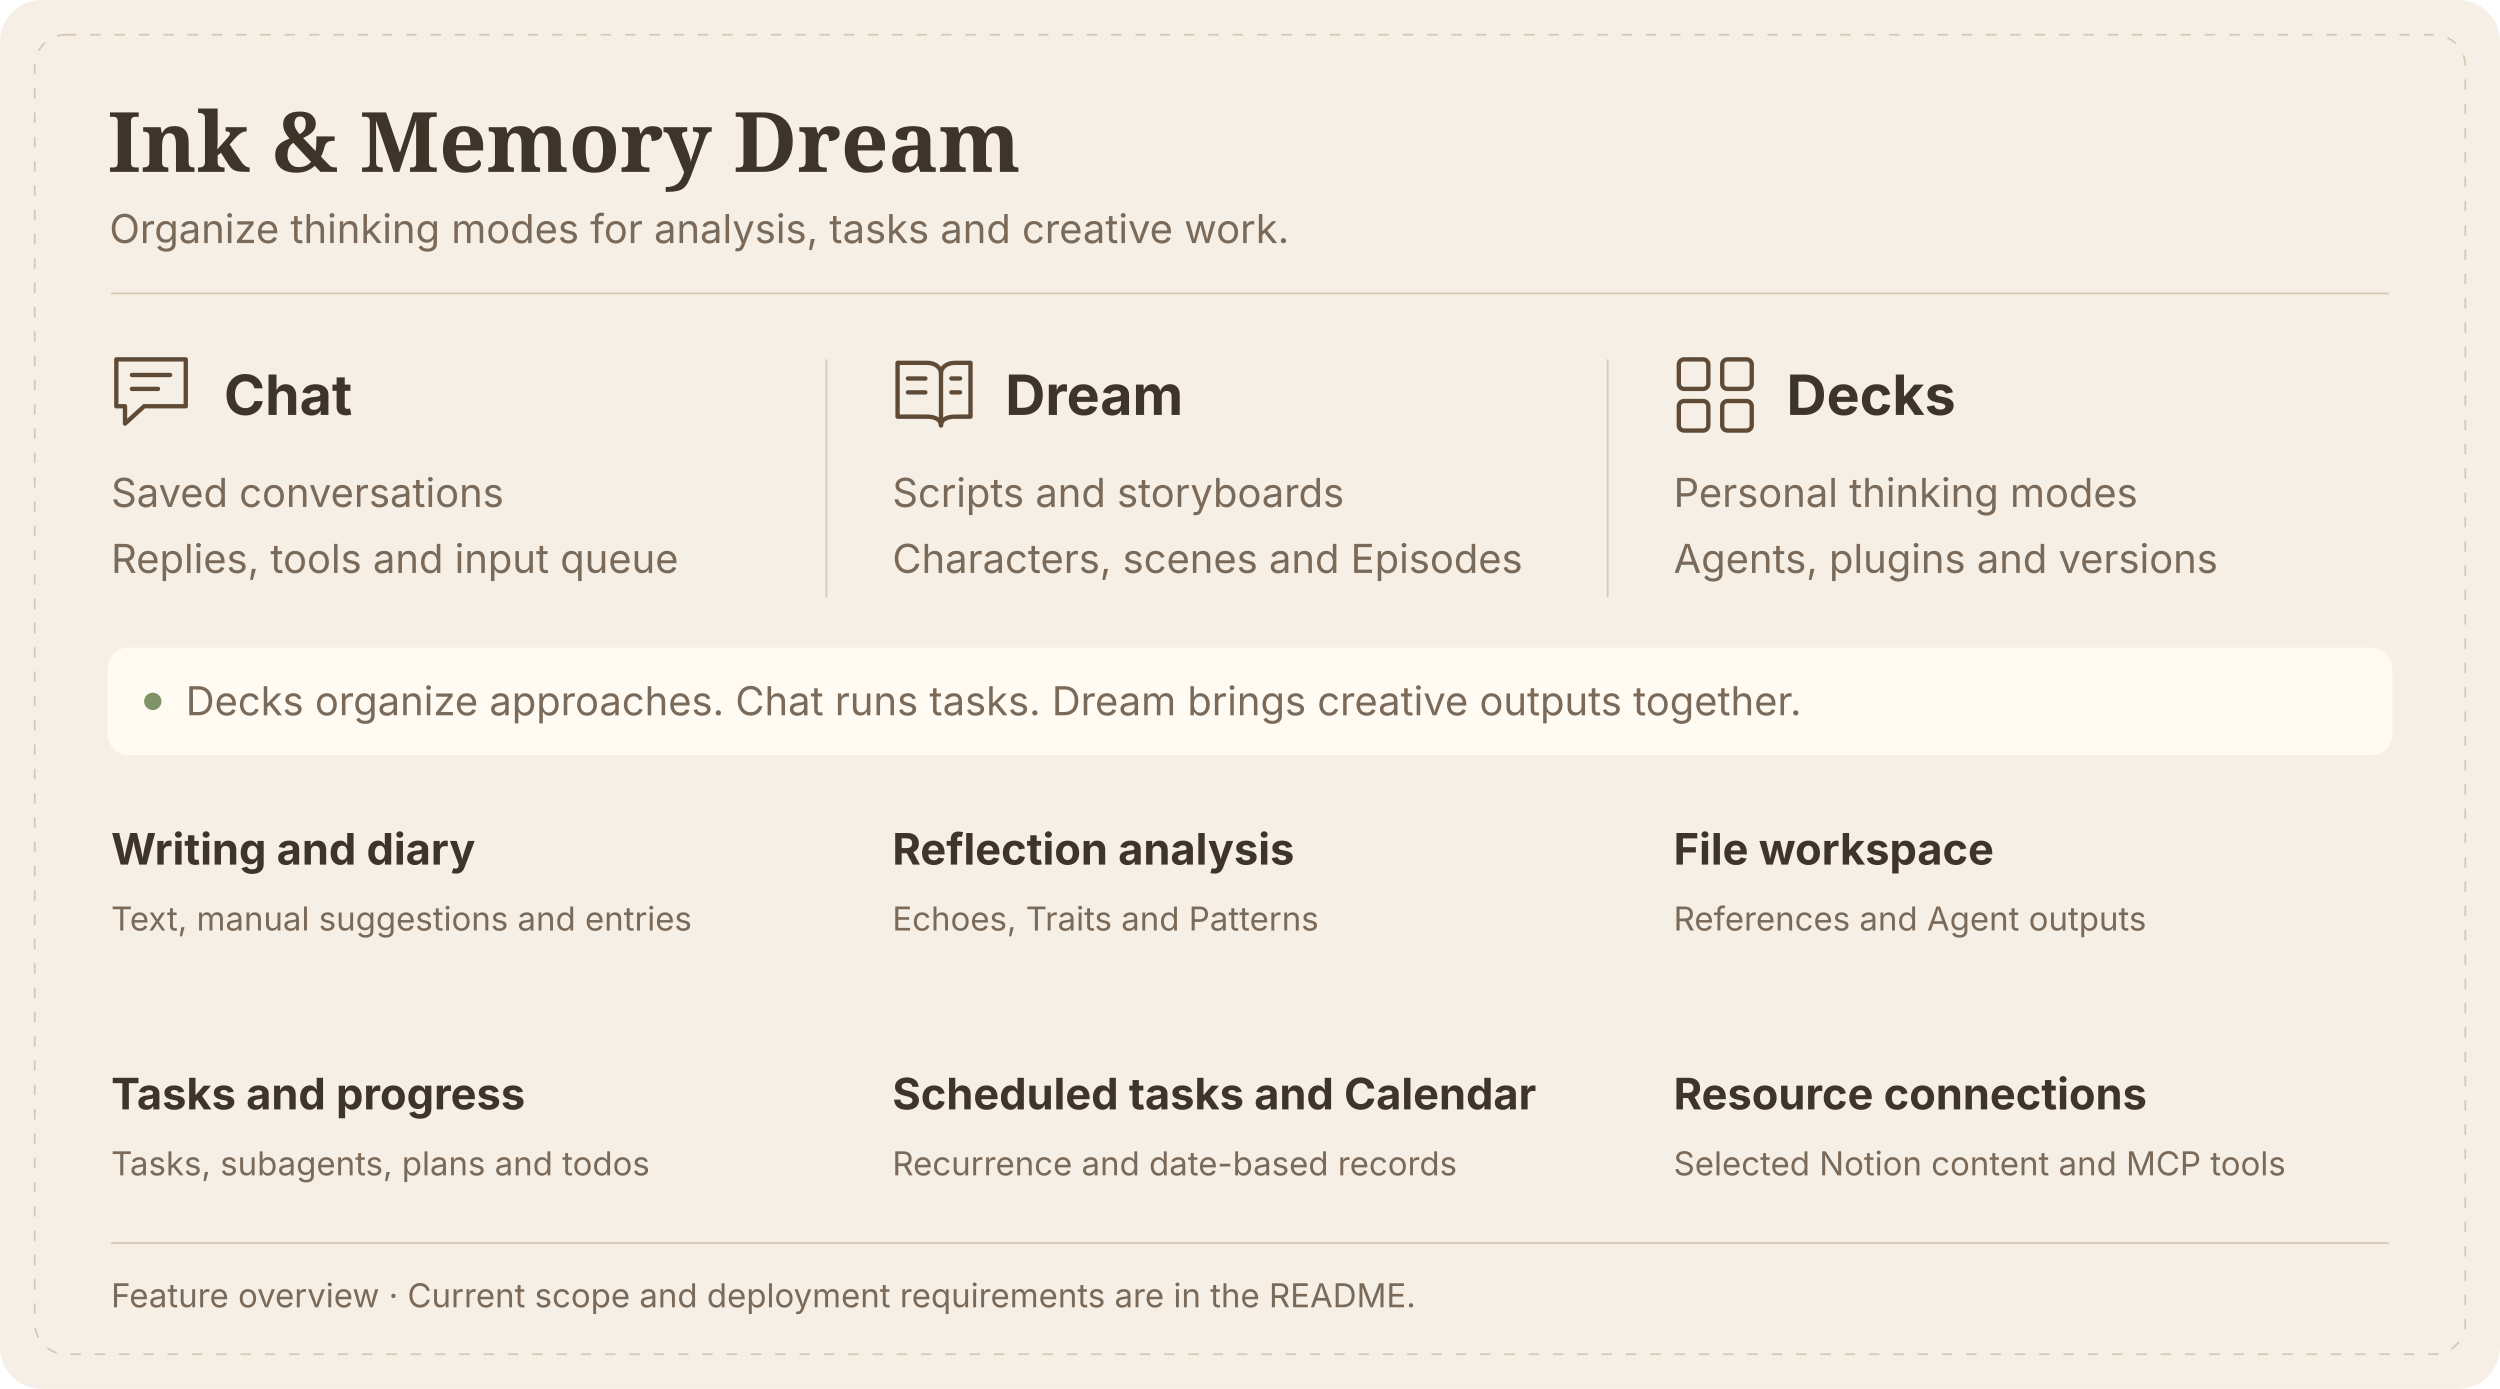
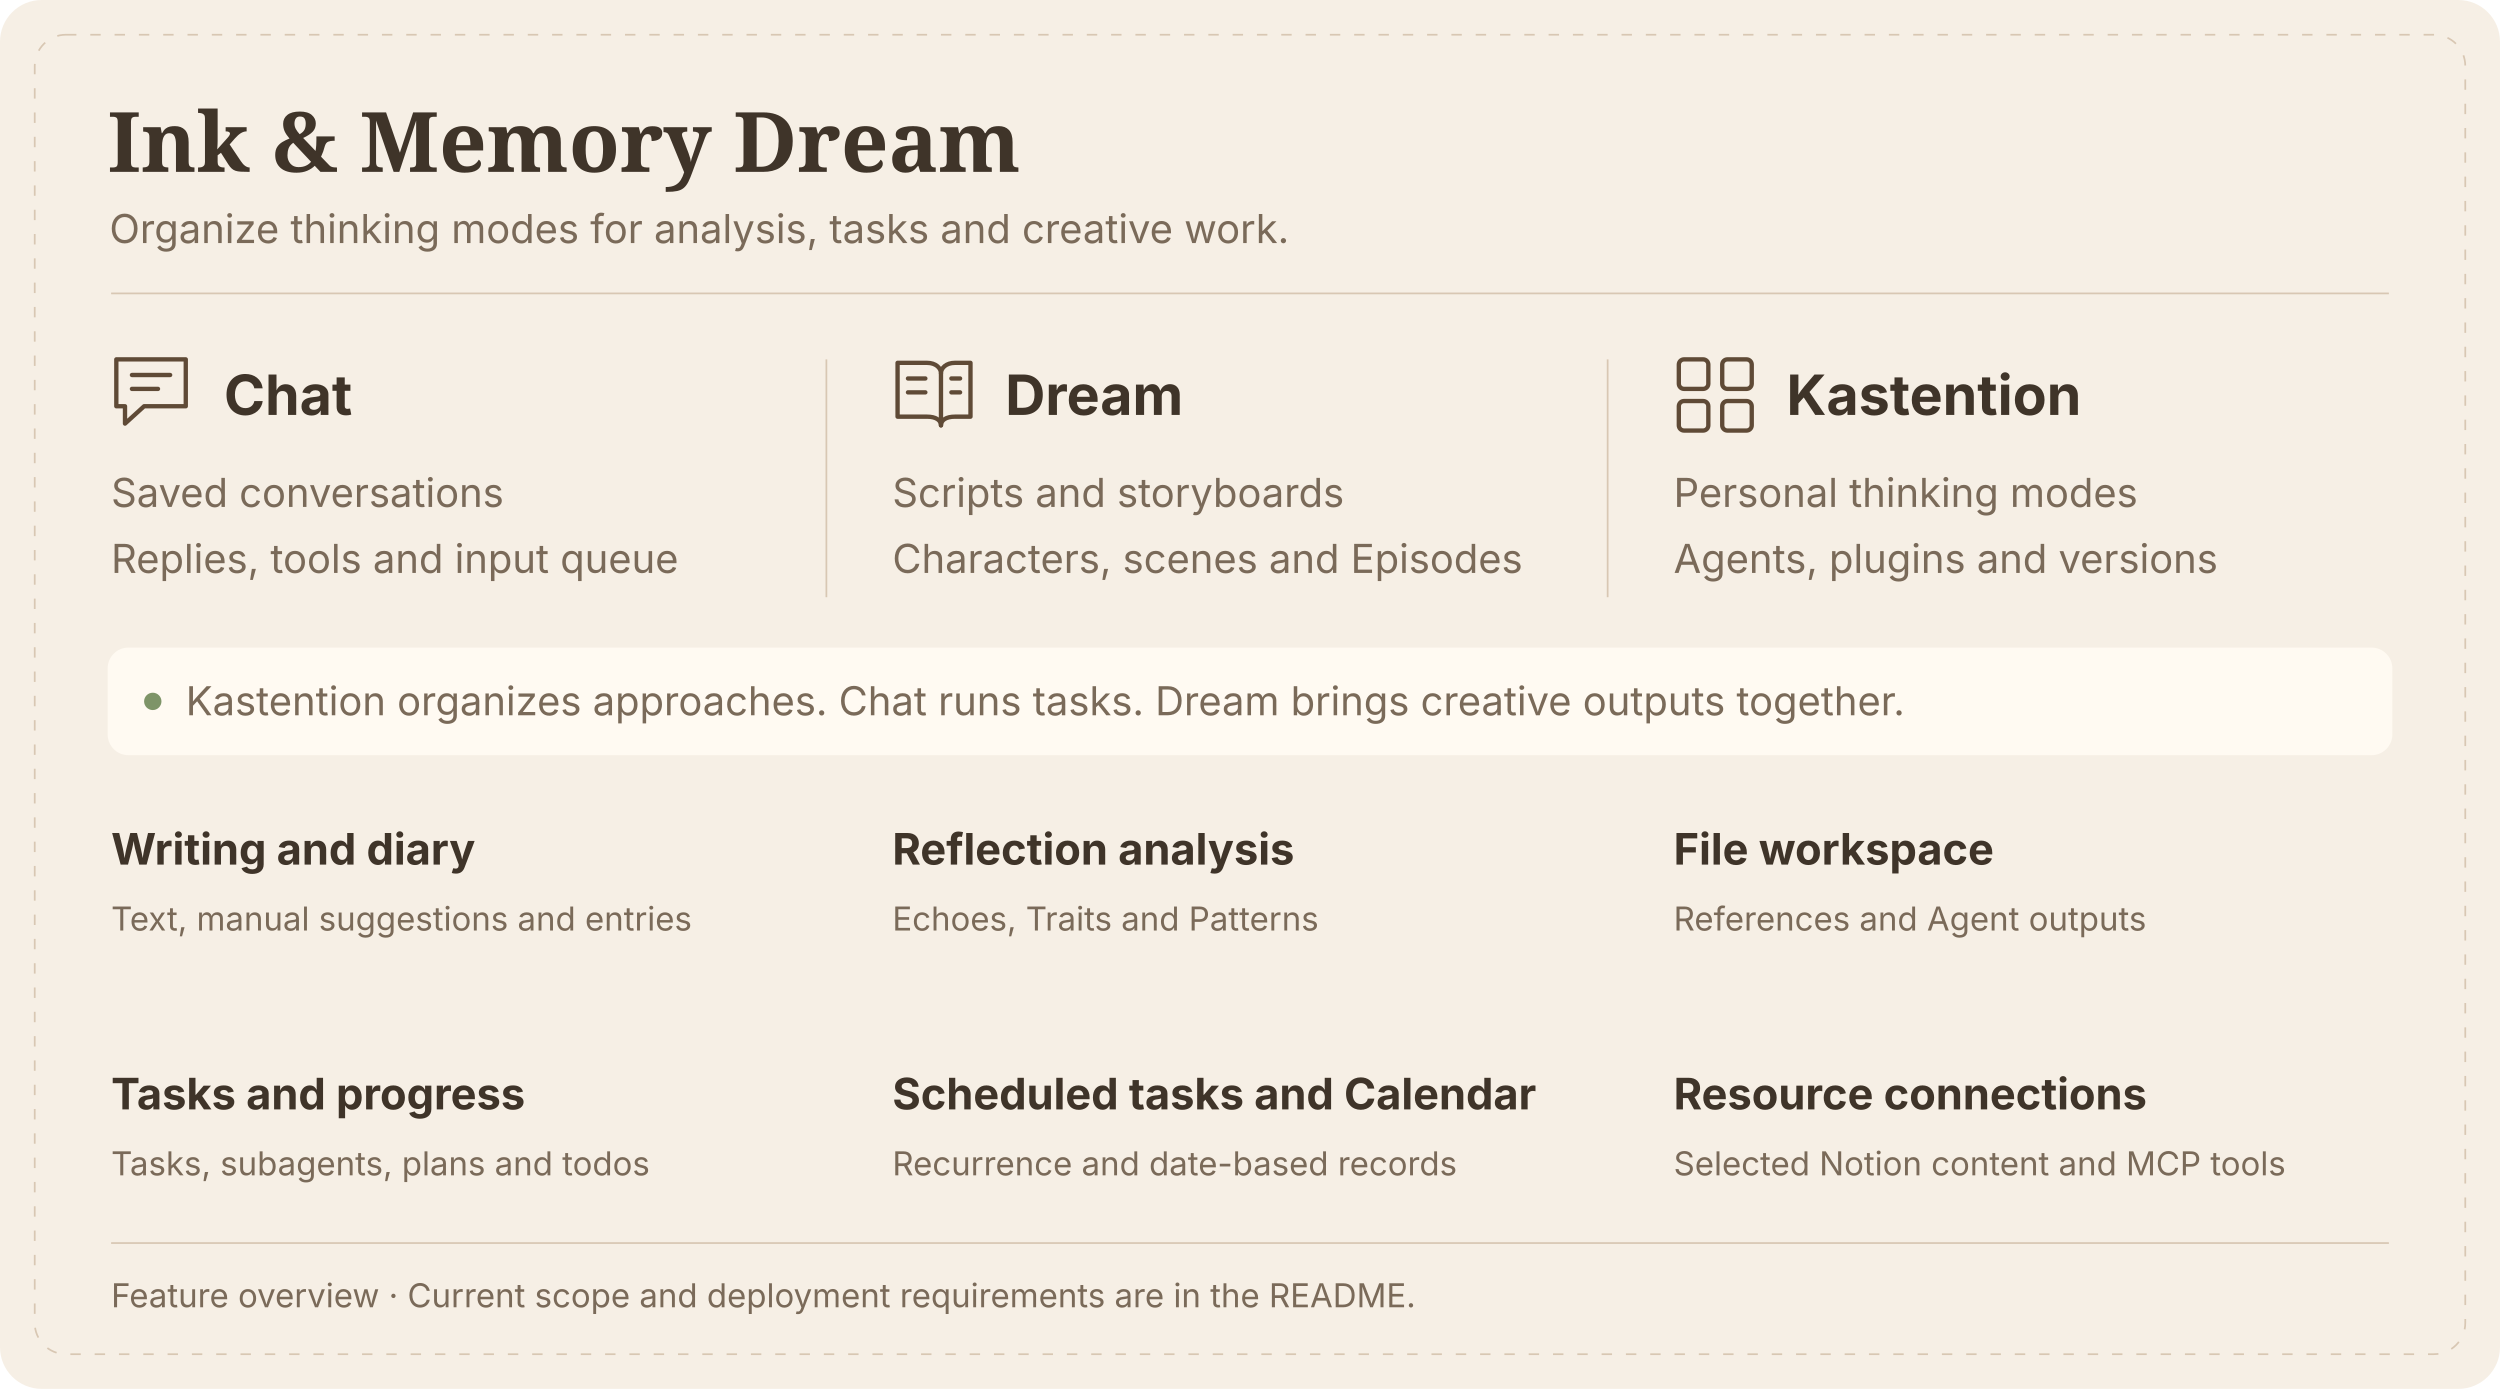
<svg xmlns="http://www.w3.org/2000/svg" viewBox="0 0 1440 800" role="img" aria-labelledby="title desc" xml:lang="en">
  <defs>
    <style>
text { font-family: -apple-system, BlinkMacSystemFont, 'Segoe UI', 'PingFang SC', 'Microsoft YaHei', sans-serif; fill:#3f3429; }
.brand { font-family: Georgia, 'Songti SC', serif; font-size:48px; font-weight:700; }
.heading { font-size:32px; font-weight:650; }
.copy { font-size:23px; fill:#7a6a59; }
.small { font-size:19px; fill:#7a6a59; }
</style>
  </defs>
  <rect width="1440" height="800" rx="24" fill="#f6efe5" />
  <rect x="20" y="20" width="1400" height="760" rx="18" fill="none" stroke="#d8c7b3" stroke-dasharray="6 8" />
  <text x="62" y="99" class="brand">Ink &amp; Memory Dream</text>
  <text x="63" y="140" class="copy">Organize thinking modes for analysis, tasks and creative work.</text>
  <path d="M64 169h1312" stroke="#d8c7b3" />
  <g transform="translate(64 203)" fill="none" stroke="#5f4a36" stroke-width="2.5" stroke-linecap="round" stroke-linejoin="round">
    <path d="M3 4h40v27H19L8 41V31H3z" />
    <path d="M12 13h22M12 21h15" />
  </g>
  <text x="129" y="239" class="heading">Chat</text>
  <text x="64" y="292" class="copy">Saved conversations</text>
  <text x="64" y="330" class="copy">Replies, tools and input queue</text>
  <path d="M476 207v137" stroke="#d8c7b3" />
  <g transform="translate(514 203)" fill="none" stroke="#5f4a36" stroke-width="2.5" stroke-linecap="round" stroke-linejoin="round">
    <path d="M3 6h17c5 0 8 3 8 6 0-3 3-6 8-6h9v31h-9c-5 0-8 2-8 5 0-3-3-5-8-5H3z" />
    <path d="M28 12v30M9 15h10M9 23h10M34 15h5M34 23h5" />
  </g>
  <text x="579" y="239" class="heading">Dream</text>
  <text x="514" y="292" class="copy">Scripts and storyboards</text>
  <text x="514" y="330" class="copy">Characters, scenes and Episodes</text>
  <path d="M926 207v137" stroke="#d8c7b3" />
  <g transform="translate(964 203)" fill="none" stroke="#5f4a36" stroke-width="2.5" stroke-linecap="round" stroke-linejoin="round">
    <rect x="3" y="4" width="17" height="17" rx="3" />
    <rect x="28" y="4" width="17" height="17" rx="3" />
    <rect x="3" y="28" width="17" height="17" rx="3" />
    <rect x="28" y="28" width="17" height="17" rx="3" />
  </g>
-   <text x="1029" y="239" class="heading">Decks</text>
+   <text x="1029" y="239" class="heading">Kastention</text>
  <text x="964" y="292" class="copy">Personal thinking modes</text>
  <text x="964" y="330" class="copy">Agents, plugins and versions</text>
  <rect x="62" y="373" width="1316" height="62" rx="12" fill="#fffaf2" />
  <circle cx="88" cy="404" r="5" fill="#7e9468" />
-   <text x="107" y="412" class="copy">Decks organize approaches. Chat runs tasks. Dream brings creative outputs together.</text>
+   <text x="107" y="412" class="copy">Kastention organizes approaches. Chat runs tasks. Dream brings creative outputs together.</text>
  <text x="64" y="498" font-size="25" font-weight="650">Writing and diary</text>
  <text x="64" y="536" class="small">Text, manual suggestions and entries</text>
  <text x="514" y="498" font-size="25" font-weight="650">Reflection analysis</text>
  <text x="514" y="536" class="small">Echoes, Traits and Patterns</text>
  <text x="964" y="498" font-size="25" font-weight="650">File workspace</text>
  <text x="964" y="536" class="small">References and Agent outputs</text>
  <text x="64" y="639" font-size="25" font-weight="650">Tasks and progress</text>
  <text x="64" y="677" class="small">Tasks, subagents, plans and todos</text>
  <text x="514" y="639" font-size="25" font-weight="650">Scheduled tasks and Calendar</text>
  <text x="514" y="677" class="small">Recurrence and date-based records</text>
  <text x="964" y="639" font-size="25" font-weight="650">Resource connections</text>
  <text x="964" y="677" class="small">Selected Notion content and MCP tools</text>
  <path d="M64 716h1312" stroke="#d8c7b3" />
  <text x="64" y="753" class="small">Feature overview · Current scope and deployment requirements are in the README.</text>
</svg>
